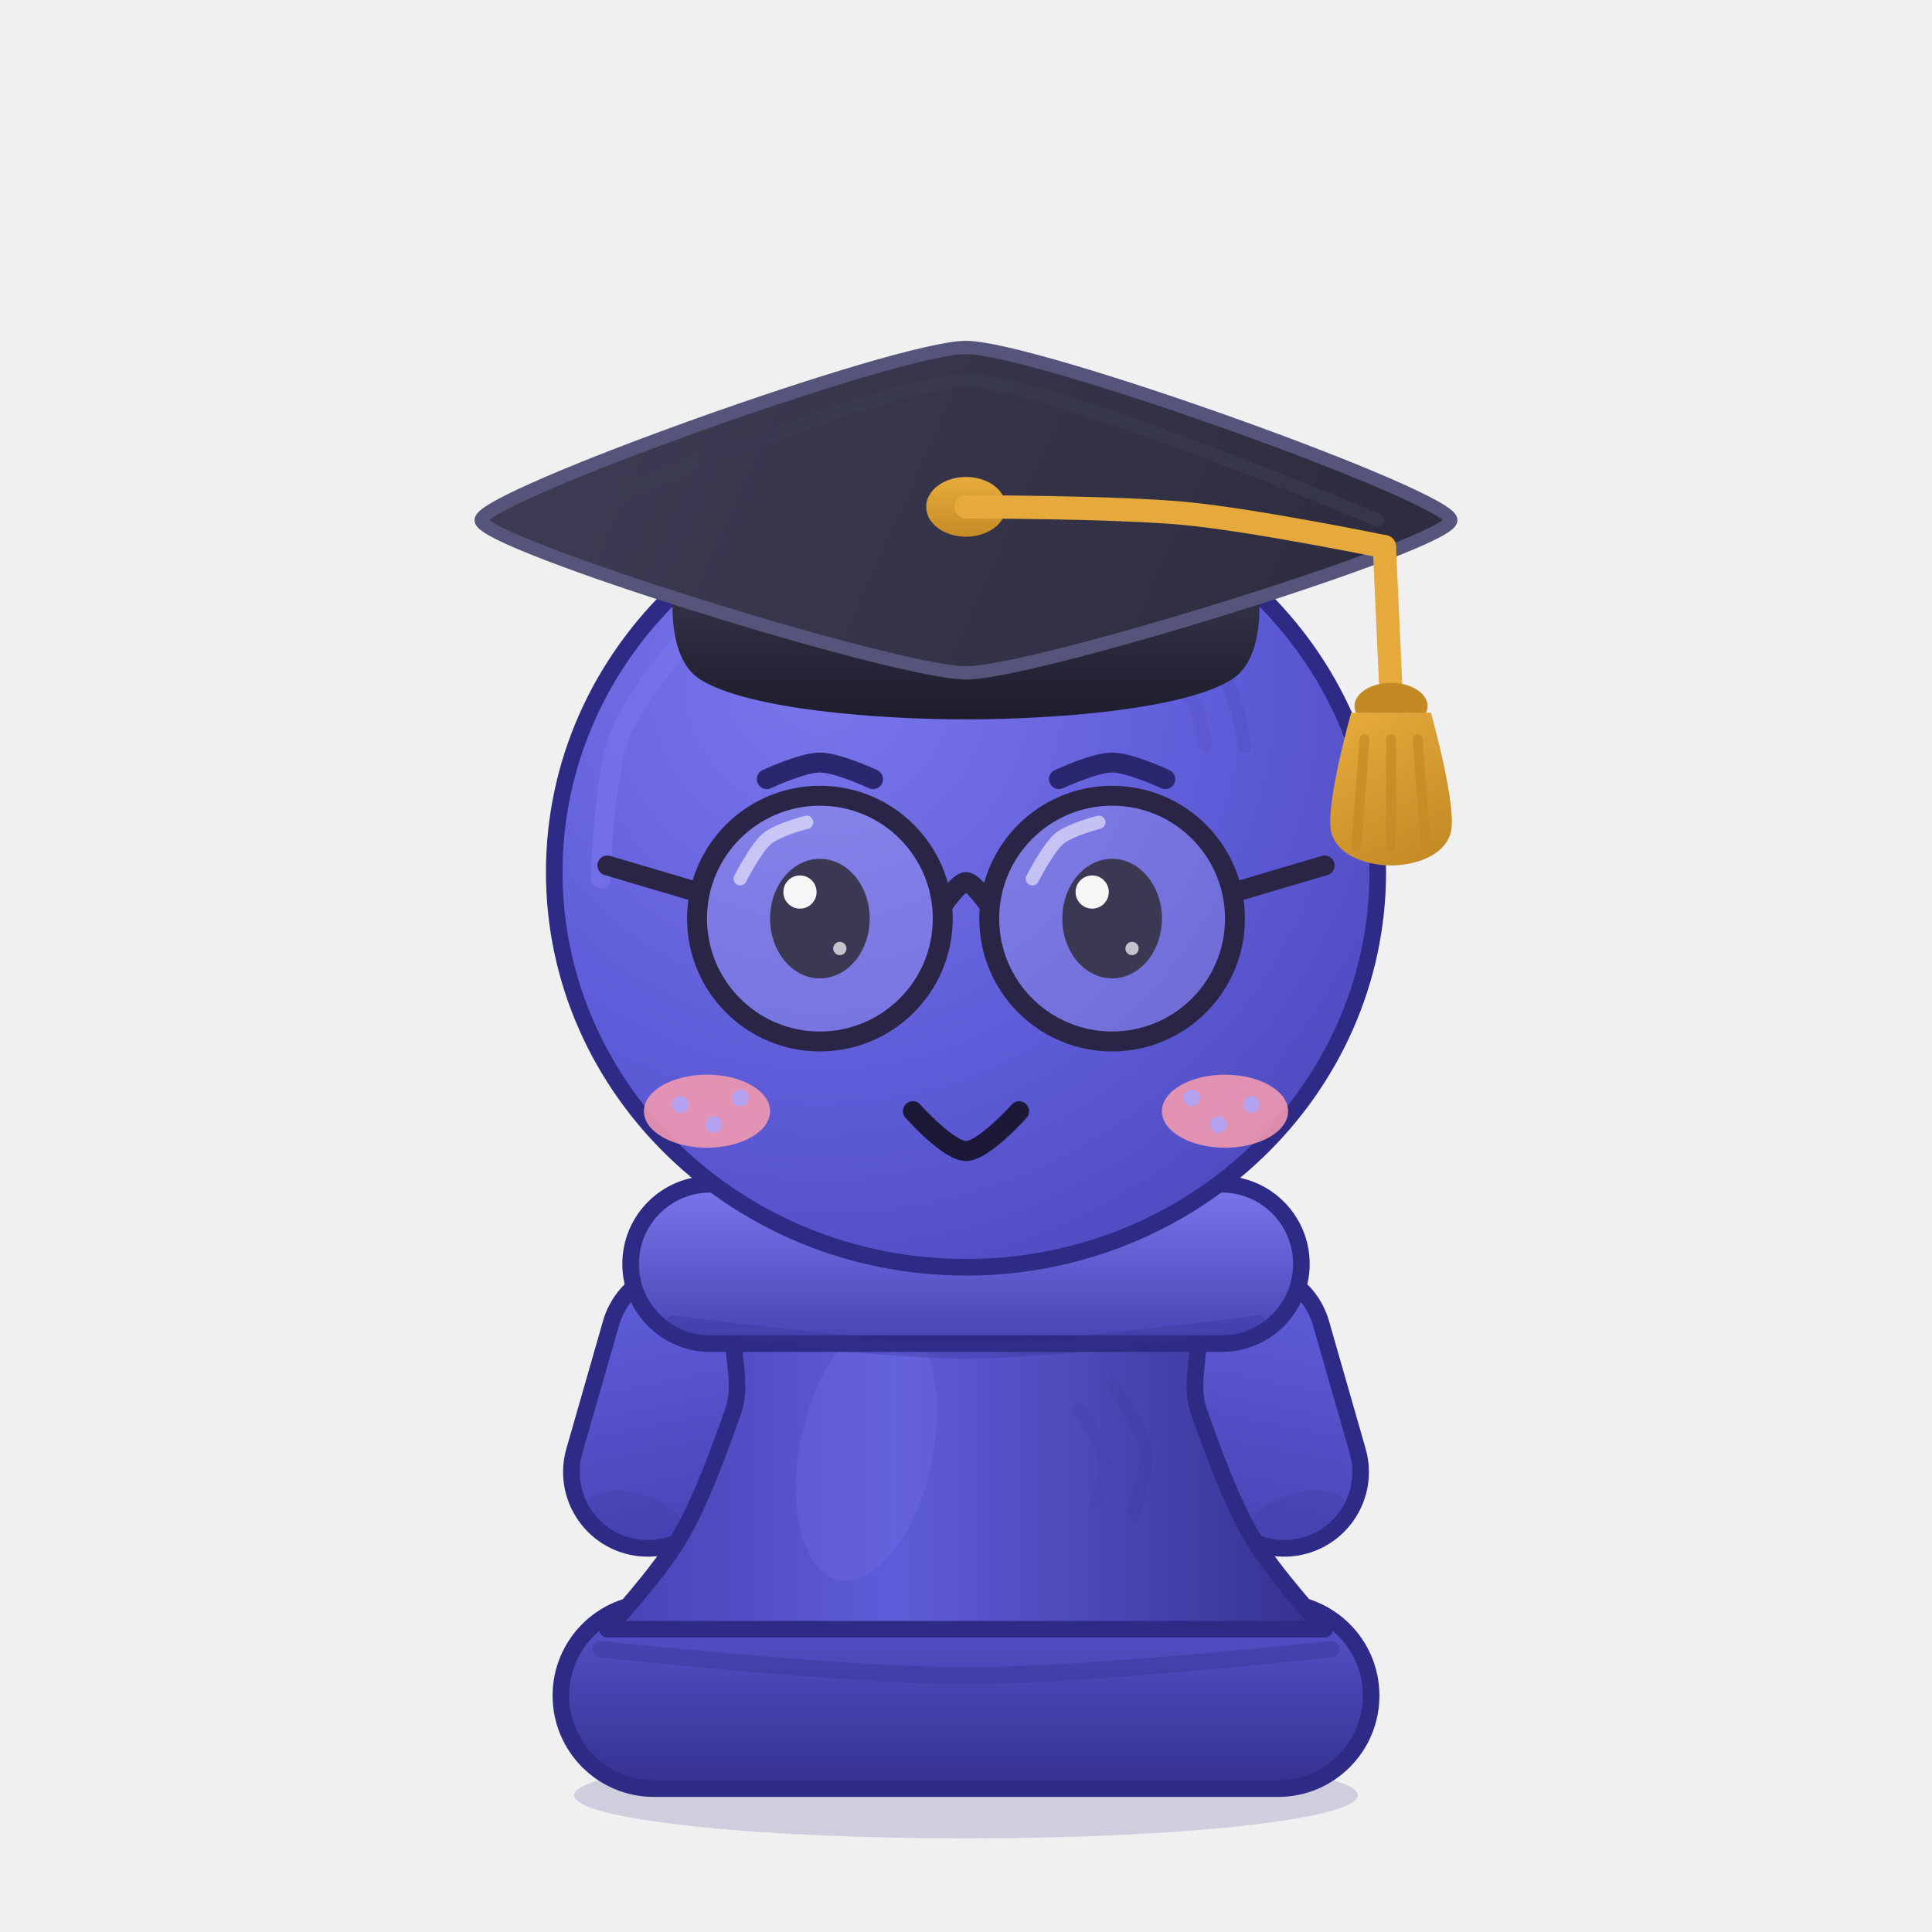
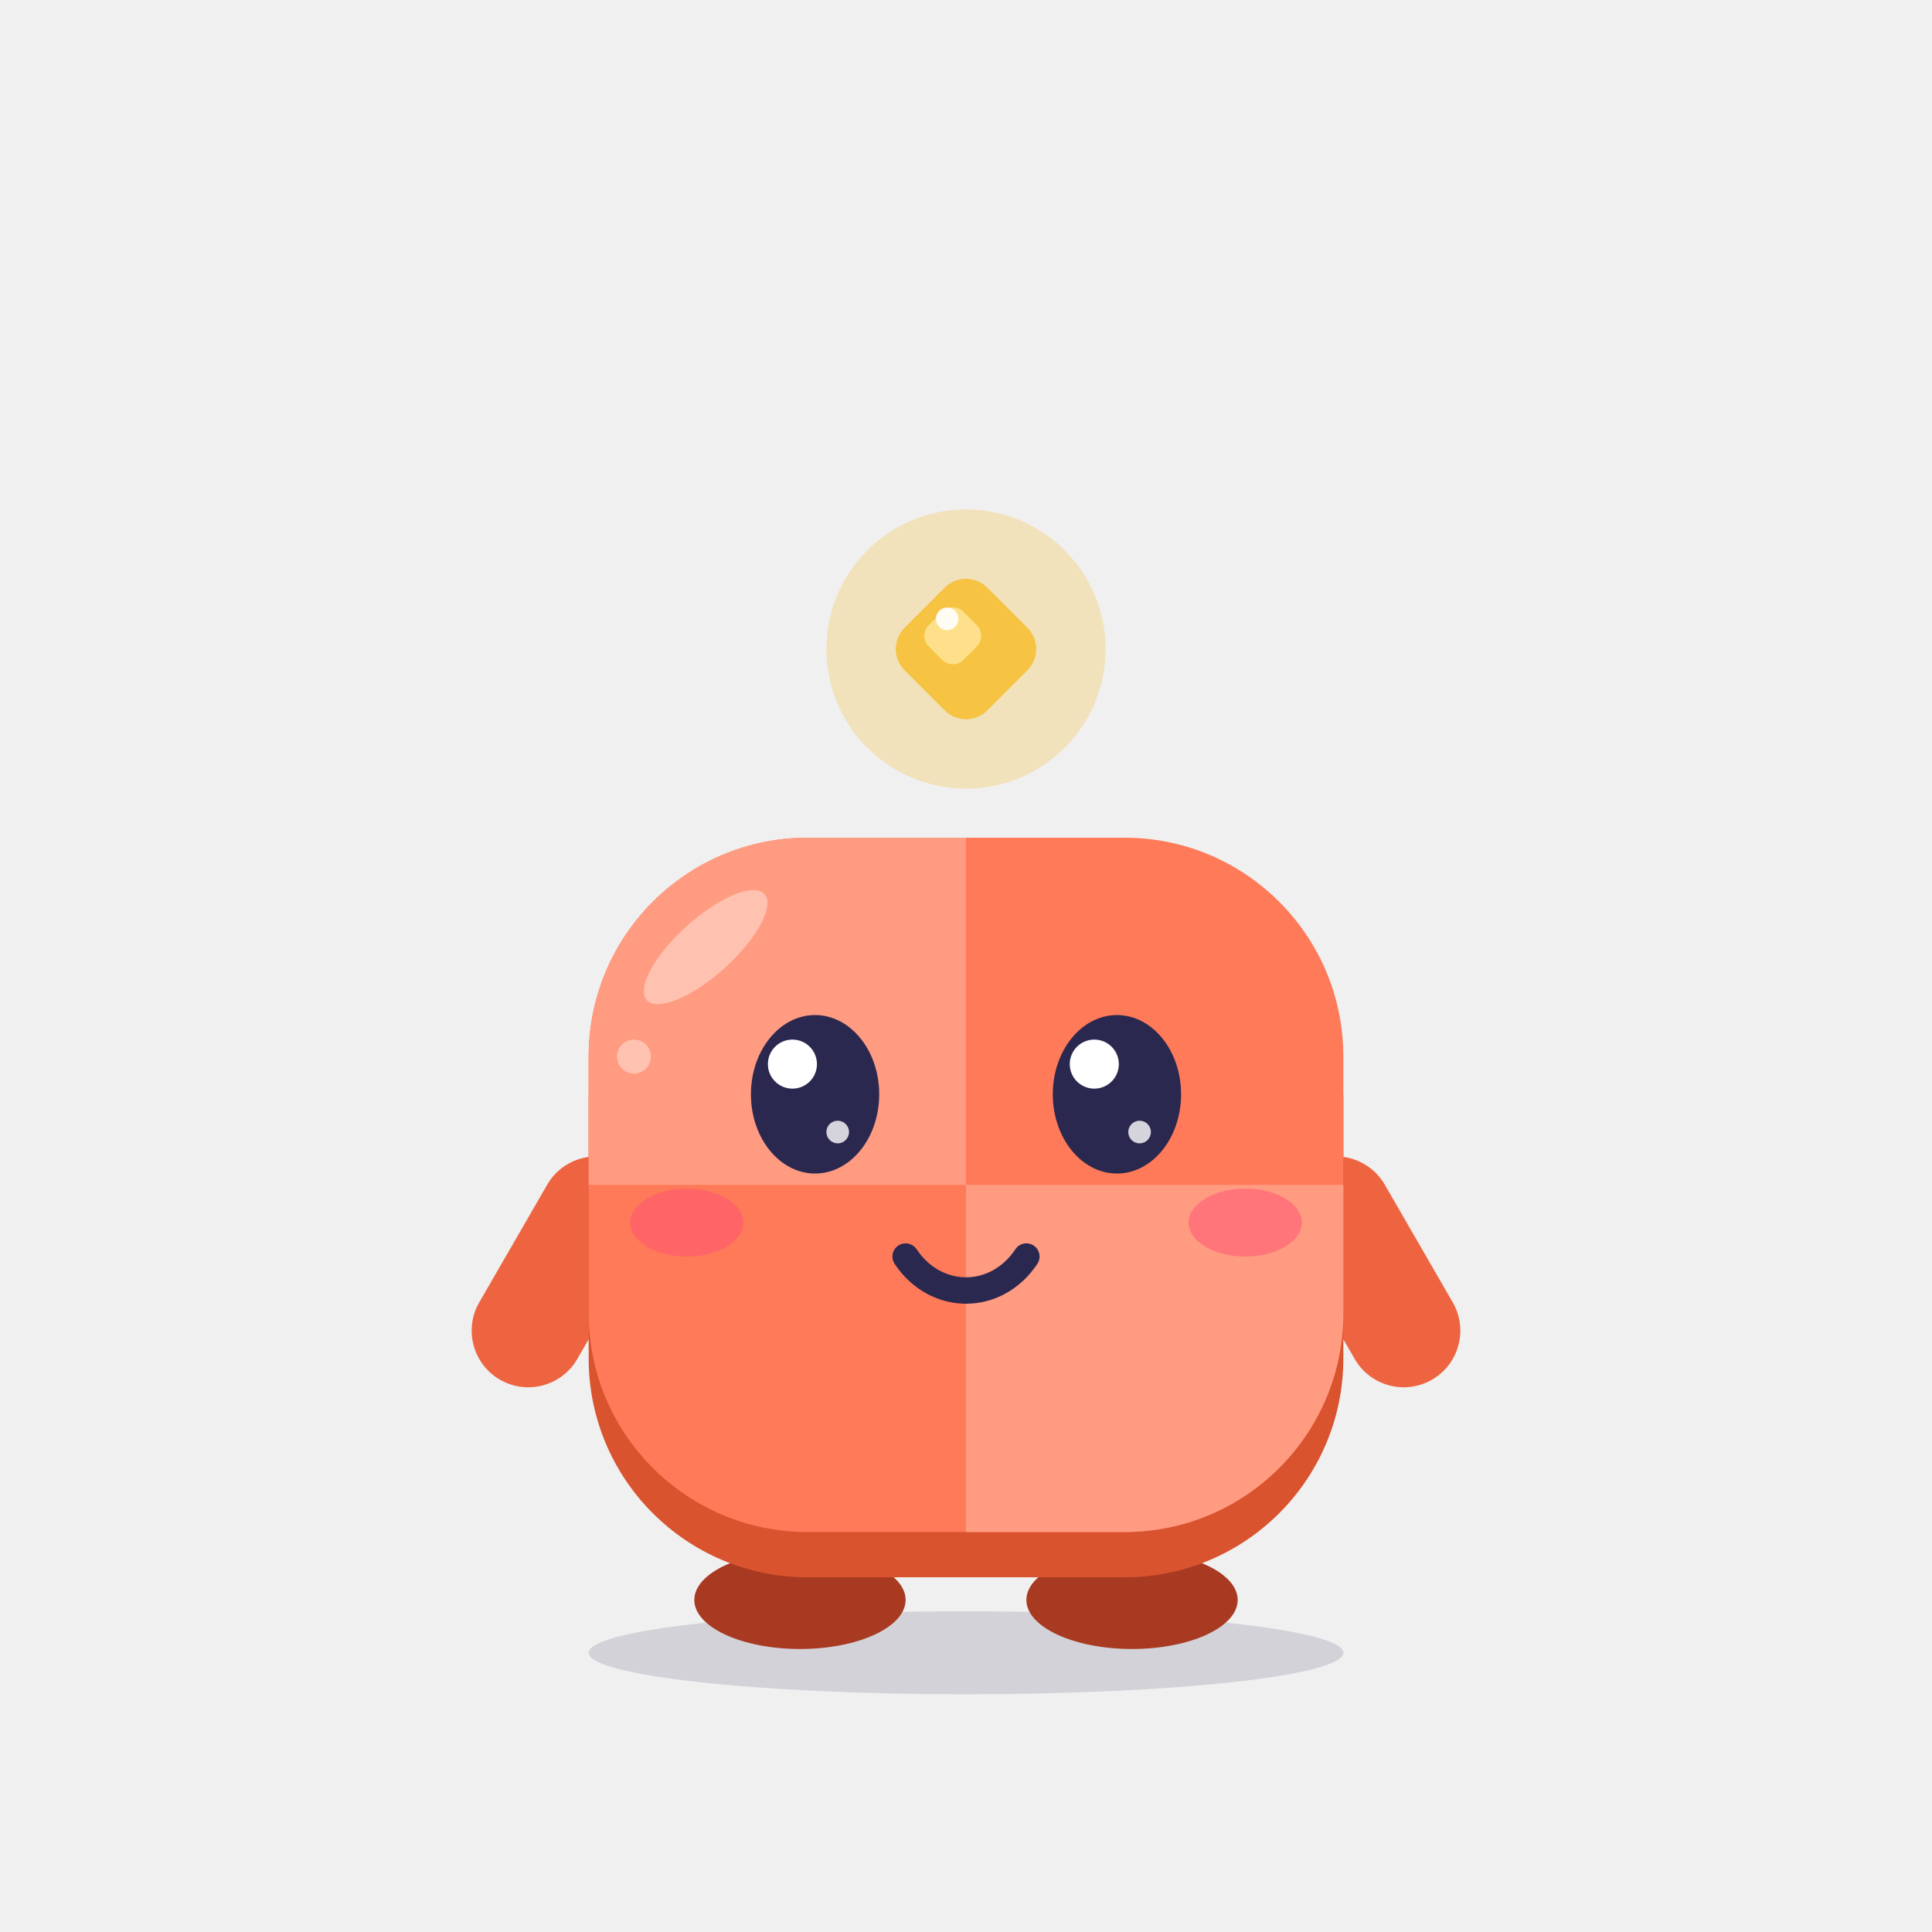
- <svg xmlns="http://www.w3.org/2000/svg" viewBox="0 0 512 512" role="img" aria-label="Cody">
-   <defs>
-     <linearGradient id="g0" gradientUnits="userSpaceOnUse" x1="158" y1="330" x2="196" y2="404">
-       <stop offset="0" stop-color="#5F5CD9" />
-       <stop offset="1" stop-color="#4643B4" />
-     </linearGradient>
-     <linearGradient id="g1" gradientUnits="userSpaceOnUse" x1="354" y1="330" x2="316" y2="404">
-       <stop offset="0" stop-color="#5F5CD9" />
-       <stop offset="1" stop-color="#4643B4" />
-     </linearGradient>
-     <linearGradient id="g2" gradientUnits="userSpaceOnUse" x1="256" y1="420" x2="256" y2="474">
-       <stop offset="0" stop-color="#5653CC" />
-       <stop offset="1" stop-color="#34318F" />
-     </linearGradient>
-     <linearGradient id="g3" gradientUnits="userSpaceOnUse" x1="148" y1="380" x2="364" y2="380">
-       <stop offset="0" stop-color="#4643B4" />
-       <stop offset="0.4" stop-color="#5F5CD9" />
-       <stop offset="1" stop-color="#34318F" />
-     </linearGradient>
-     <linearGradient id="g4" gradientUnits="userSpaceOnUse" x1="256" y1="292" x2="256" y2="340">
-       <stop offset="0" stop-color="#7A77EC" />
-       <stop offset="1" stop-color="#4643B4" />
-     </linearGradient>
-     <radialGradient id="g5" gradientUnits="userSpaceOnUse" cx="212" cy="140" r="240">
-       <stop offset="0" stop-color="#7A77EC" />
-       <stop offset="0.5" stop-color="#5F5CD9" />
-       <stop offset="1" stop-color="#4643B4" />
-     </radialGradient>
-     <linearGradient id="g6" gradientUnits="userSpaceOnUse" x1="256" y1="98" x2="256" y2="150">
-       <stop offset="0" stop-color="#3B3A52" />
-       <stop offset="1" stop-color="#1F1E2E" />
-     </linearGradient>
-     <linearGradient id="g7" gradientUnits="userSpaceOnUse" x1="160" y1="50" x2="360" y2="140">
-       <stop offset="0" stop-color="#3B3A52" />
-       <stop offset="1" stop-color="#2D2C40" />
-     </linearGradient>
-     <linearGradient id="g8" gradientUnits="userSpaceOnUse" x1="256" y1="80" x2="256" y2="98">
-       <stop offset="0" stop-color="#E6AA3C" />
-       <stop offset="1" stop-color="#C38A24" />
-     </linearGradient>
-     <linearGradient id="g9" gradientUnits="userSpaceOnUse" x1="372" y1="150" x2="398" y2="194">
-       <stop offset="0" stop-color="#E6AA3C" />
-       <stop offset="1" stop-color="#C38A24" />
-     </linearGradient>
-   </defs>
-   <g transform="translate(256 474) scale(0.88 0.88) translate(-256 -474)">
-     <ellipse cx="256" cy="476" rx="118" ry="13" fill="#34318F" opacity="0.18" />
+ <svg xmlns="http://www.w3.org/2000/svg" viewBox="0 0 512 512" role="img" aria-label="Chaukor, the ChessSchool mascot">
+   <ellipse cx="256" cy="438" rx="100" ry="11" fill="#2B2850" opacity=".15" />
+   <g id="feet" fill="#A93A22">
+     <ellipse cx="212" cy="424" rx="28" ry="13" />
+     <ellipse cx="300" cy="424" rx="28" ry="13" />
  </g>
-   <g transform="translate(256 474) scale(0.88 0.88) translate(-256 -474) rotate(16 180 324)">
-     <rect x="153" y="319" width="46" height="86" rx="23" fill="url(#g0)" stroke="#2E2B86" stroke-width="5" stroke-linecap="round" stroke-linejoin="round" />
-     <ellipse cx="176" cy="396" rx="15" ry="7" fill="#34318F" opacity="0.18" />
+   <g id="arms" fill="#EE6440">
+     <rect x="-15" y="-11" width="30" height="66" rx="15" transform="translate(160 318) rotate(30)" />
+     <rect x="-15" y="-11" width="30" height="66" rx="15" transform="translate(352 318) rotate(-30)" />
  </g>
-   <g transform="translate(256 474) scale(0.88 0.88) translate(-256 -474) rotate(-16 332 324)">
-     <rect x="313" y="319" width="46" height="86" rx="23" fill="url(#g1)" stroke="#2E2B86" stroke-width="5" stroke-linecap="round" stroke-linejoin="round" />
-     <ellipse cx="336" cy="396" rx="15" ry="7" fill="#34318F" opacity="0.18" />
+   <g id="body">
+     <rect x="156" y="234" width="200" height="184" rx="58" fill="#D9532F" />
+     <rect x="156" y="222" width="200" height="184" rx="58" fill="#FF7A59" />
+     <path d="M156 314V280A58 58 0 0 1 214 222H256V314Z" fill="#FF9B80" />
+     <path d="M256 314H356V348A58 58 0 0 1 298 406H256Z" fill="#FF9B80" />
  </g>
-   <g transform="translate(256 474) scale(0.88 0.88) translate(-256 -474)">
-     <rect x="134" y="418" width="244" height="56" rx="28" fill="url(#g2)" stroke="#2E2B86" stroke-width="5" stroke-linecap="round" stroke-linejoin="round" />
-     <path d="M146.0 432.0C146.0 432.0 219.3 440.0 256.0 440.0C292.7 440.0 366.0 432.0 366.0 432.0" fill="none" stroke="#34318F" stroke-width="5" stroke-linecap="round" stroke-linejoin="round" opacity="0.35" />
-     <path d="M198.0 318.0C176.7 325.0 190.7 346.7 186.0 360.0C181.3 373.3 176.3 387.0 170.0 398.0C163.7 409.0 148.0 426.0 148.0 426.0C148.0 426.0 364.0 426.0 364.0 426.0C364.0 426.0 348.3 409.0 342.0 398.0C335.7 387.0 330.7 373.3 326.0 360.0C321.3 346.7 335.3 325.0 314.0 318.0C292.7 311.0 219.3 311.0 198.0 318.0Z" fill="url(#g3)" stroke="#2E2B86" stroke-width="5" stroke-linecap="round" stroke-linejoin="round" />
-     <ellipse cx="226" cy="372" rx="20" ry="40" fill="#7A77EC" opacity="0.22" transform="rotate(12 226 372)" />
-     <path d="M300.0 352.0C300.0 352.0 309.0 365.3 310.0 372.0C311.0 378.7 306.0 392.0 306.0 392.0" fill="none" stroke="#34318F" stroke-width="4" stroke-linecap="round" stroke-linejoin="round" opacity="0.16" />
-     <path d="M290.0 360.0C290.0 360.0 297.2 369.3 298.0 374.0C298.8 378.7 295.0 388.0 295.0 388.0" fill="none" stroke="#34318F" stroke-width="4" stroke-linecap="round" stroke-linejoin="round" opacity="0.12" />
-     <rect x="155" y="292" width="202" height="48" rx="24" fill="url(#g4)" stroke="#2E2B86" stroke-width="5" stroke-linecap="round" stroke-linejoin="round" />
-     <path d="M168.0 334.0C168.0 334.0 226.7 342.0 256.0 342.0C285.3 342.0 344.0 334.0 344.0 334.0" fill="none" stroke="#34318F" stroke-width="5" stroke-linecap="round" stroke-linejoin="round" opacity="0.3" />
+   <g id="blush" fill="#FF4F74" opacity=".5">
+     <ellipse cx="182" cy="324" rx="15" ry="9" />
+     <ellipse cx="330" cy="324" rx="15" ry="9" />
  </g>
-   <g transform="translate(256 474) scale(0.88 0.88) translate(-256 -474)">
-     <ellipse cx="256" cy="198" rx="124" ry="119" fill="url(#g5)" stroke="#2E2B86" stroke-width="5" stroke-linecap="round" stroke-linejoin="round" />
-     <path d="M146.0 200.0C146.0 200.0 146.7 169.3 152.0 156.0C157.3 142.7 178.0 120.0 178.0 120.0" fill="none" stroke="#7A77EC" stroke-width="6" stroke-linecap="round" stroke-linejoin="round" opacity="0.55" />
-     <path d="M318.0 126.0C318.0 126.0 330.3 134.3 334.0 140.0C337.7 145.7 340.0 160.0 340.0 160.0" fill="none" stroke="#34318F" stroke-width="4" stroke-linecap="round" stroke-linejoin="round" opacity="0.14" />
-     <path d="M312.0 136.0C312.0 136.0 321.3 142.0 324.0 146.0C326.7 150.0 328.0 160.0 328.0 160.0" fill="none" stroke="#34318F" stroke-width="4" stroke-linecap="round" stroke-linejoin="round" opacity="0.1" />
-     <ellipse cx="178" cy="270" rx="19" ry="11" fill="#F49AB0" opacity="0.88" />
-     <ellipse cx="334" cy="270" rx="19" ry="11" fill="#F49AB0" opacity="0.88" />
-     <ellipse cx="170" cy="268" rx="2.5" ry="2.5" fill="#A9A6FF" opacity="0.8" />
-     <ellipse cx="180" cy="274" rx="2.5" ry="2.5" fill="#A9A6FF" opacity="0.8" />
-     <ellipse cx="188" cy="266" rx="2.5" ry="2.5" fill="#A9A6FF" opacity="0.8" />
-     <ellipse cx="324" cy="266" rx="2.5" ry="2.5" fill="#A9A6FF" opacity="0.8" />
-     <ellipse cx="332" cy="274" rx="2.5" ry="2.5" fill="#A9A6FF" opacity="0.8" />
-     <ellipse cx="342" cy="268" rx="2.5" ry="2.5" fill="#A9A6FF" opacity="0.8" />
-     <path d="M240.0 270.0C240.0 270.0 250.7 282.0 256.0 282.0C261.3 282.0 272.0 270.0 272.0 270.0" fill="none" stroke="#1B1838" stroke-width="6" stroke-linecap="round" stroke-linejoin="round" />
+   <path id="mouth" d="M240 333C248 345 264 345 272 333" fill="none" stroke="#2B2850" stroke-width="7" stroke-linecap="round" />
+   <g id="eyes">
+     <ellipse cx="216" cy="290" rx="17" ry="21" fill="#2B2850" />
+     <circle cx="210" cy="282" r="6.5" fill="#fff" />
+     <circle cx="222" cy="300" r="3" fill="#fff" opacity=".8" />
+     <ellipse cx="296" cy="290" rx="17" ry="21" fill="#2B2850" />
+     <circle cx="290" cy="282" r="6.5" fill="#fff" />
+     <circle cx="302" cy="300" r="3" fill="#fff" opacity=".8" />
  </g>
-   <g transform="translate(256 474) scale(0.88 0.88) translate(-256 -474)">
-     <path d="M196.0 170.0C196.0 170.0 206.7 165.0 212.0 165.0C217.3 165.0 228.0 170.0 228.0 170.0" fill="none" stroke="#2A2770" stroke-width="6" stroke-linecap="round" stroke-linejoin="round" />
-     <path d="M284.0 170.0C284.0 170.0 294.7 165.0 300.0 165.0C305.3 165.0 316.0 170.0 316.0 170.0" fill="none" stroke="#2A2770" stroke-width="6" stroke-linecap="round" stroke-linejoin="round" />
+   <g id="gloss" fill="#fff" opacity=".38">
+     <ellipse rx="21" ry="7.5" transform="translate(187 251) rotate(-42)" />
+     <circle cx="168" cy="280" r="4.5" />
  </g>
-   <g transform="translate(256 474) scale(0.88 0.88) translate(-256 -474)">
-     <ellipse cx="212" cy="212" rx="15" ry="18" fill="#1B1838" />
-     <ellipse cx="206" cy="204" rx="5" ry="5" fill="#FFFFFF" opacity="0.95" />
-     <ellipse cx="218" cy="221" rx="2" ry="2" fill="#FFFFFF" opacity="0.7" />
-     <ellipse cx="300" cy="212" rx="15" ry="18" fill="#1B1838" />
-     <ellipse cx="294" cy="204" rx="5" ry="5" fill="#FFFFFF" opacity="0.95" />
-     <ellipse cx="306" cy="221" rx="2" ry="2" fill="#FFFFFF" opacity="0.7" />
-   </g>
-   <g transform="translate(256 474) scale(0.88 0.88) translate(-256 -474)">
-     <ellipse cx="212" cy="212" rx="37" ry="37" fill="#FFFFFF" opacity="0.14" />
-     <ellipse cx="212" cy="212" rx="37" ry="37" fill="none" stroke="#2A2547" stroke-width="6" stroke-linecap="round" stroke-linejoin="round" />
-     <path d="M188.0 200.0C188.0 200.0 192.7 190.8 196.0 188.0C199.3 185.2 208.0 183.0 208.0 183.0" fill="none" stroke="#FFFFFF" stroke-width="4" stroke-linecap="round" stroke-linejoin="round" opacity="0.55" />
-     <ellipse cx="300" cy="212" rx="37" ry="37" fill="#FFFFFF" opacity="0.14" />
-     <ellipse cx="300" cy="212" rx="37" ry="37" fill="none" stroke="#2A2547" stroke-width="6" stroke-linecap="round" stroke-linejoin="round" />
-     <path d="M276.0 200.0C276.0 200.0 280.7 190.8 284.0 188.0C287.3 185.2 296.0 183.0 296.0 183.0" fill="none" stroke="#FFFFFF" stroke-width="4" stroke-linecap="round" stroke-linejoin="round" opacity="0.55" />
-     <path d="M249.0 208.0C249.0 208.0 253.7 201.0 256.0 201.0C258.3 201.0 263.0 208.0 263.0 208.0" fill="none" stroke="#2A2547" stroke-width="6" stroke-linecap="round" stroke-linejoin="round" />
-     <path d="M175.0 204.0C175.0 204.0 148.0 196.0 148.0 196.0" fill="none" stroke="#2A2547" stroke-width="6" stroke-linecap="round" stroke-linejoin="round" />
-     <path d="M337.0 204.0C337.0 204.0 364.0 196.0 364.0 196.0" fill="none" stroke="#2A2547" stroke-width="6" stroke-linecap="round" stroke-linejoin="round" />
-   </g>
-   <g transform="translate(256 474) scale(0.88 0.88) translate(-256 -474)">
-     <path d="M170.0 98.0C170.0 98.0 342.0 98.0 342.0 98.0C342.0 98.0 350.3 131.0 336.0 140.0C321.7 149.0 282.7 152.0 256.0 152.0C229.3 152.0 190.3 149.0 176.0 140.0C161.7 131.0 170.0 98.0 170.0 98.0Z" fill="url(#g6)" />
-     <path d="M110.0 92.0C110.0 85.0 235.1 40.0 256.0 40.0C276.9 40.0 402.0 85.0 402.0 92.0C402.0 99.0 276.9 138.0 256.0 138.0C235.1 138.0 110.0 99.0 110.0 92.0Z" fill="url(#g7)" stroke="#55547A" stroke-width="4" stroke-linecap="round" stroke-linejoin="round" />
-     <path d="M132.0 92.0C132.0 92.0 231.2 50.0 256.0 50.0C280.8 50.0 380.0 92.0 380.0 92.0" fill="none" stroke="#3B3A52" stroke-width="4" stroke-linecap="round" stroke-linejoin="round" opacity="0.6" />
-     <ellipse cx="256" cy="88" rx="12" ry="9" fill="url(#g8)" />
-   </g>
-   <g transform="translate(256 474) scale(0.88 0.88) translate(-256 -474)">
-     <path d="M256.0 88.0C256.0 88.0 301.0 88.0 322.0 90.0C343.0 92.0 382.0 100.0 382.0 100.0" fill="none" stroke="#E6AA3C" stroke-width="7" stroke-linecap="round" stroke-linejoin="round" />
-   </g>
-   <g transform="translate(256 474) scale(0.88 0.88) translate(-256 -474)">
-     <path d="M382.0 100.0C382.0 100.0 384.0 144.0 384.0 144.0" fill="none" stroke="#E6AA3C" stroke-width="7" stroke-linecap="round" stroke-linejoin="round" />
-     <ellipse cx="384" cy="148" rx="11" ry="7" fill="#C38A24" />
-     <path d="M372.0 150.0C372.0 150.0 396.0 150.0 396.0 150.0C396.0 150.0 404.0 178.3 402.0 186.0C400.0 193.7 390.0 196.0 384.0 196.0C378.0 196.0 368.0 193.7 366.0 186.0C364.0 178.3 372.0 150.0 372.0 150.0Z" fill="url(#g9)" />
-     <path d="M376.0 158.0C376.0 158.0 373.6 190.0 373.6 190.0" fill="none" stroke="#C38A24" stroke-width="3" stroke-linecap="round" stroke-linejoin="round" opacity="0.7" />
-     <path d="M384.0 158.0C384.0 158.0 384.0 190.0 384.0 190.0" fill="none" stroke="#C38A24" stroke-width="3" stroke-linecap="round" stroke-linejoin="round" opacity="0.7" />
-     <path d="M392.0 158.0C392.0 158.0 394.4 190.0 394.4 190.0" fill="none" stroke="#C38A24" stroke-width="3" stroke-linecap="round" stroke-linejoin="round" opacity="0.7" />
+   <g id="spark" transform="translate(256 172)">
+     <circle r="37" fill="#F6C343" opacity=".3" />
+     <rect x="-15.500" y="-15.500" width="31" height="31" rx="8" fill="#F6C343" transform="rotate(45)" />
+     <rect x="-6.500" y="-6.500" width="13" height="13" rx="4" fill="#FFE08A" transform="translate(-3.500 -3.500) rotate(45)" />
+     <circle cx="-5" cy="-8" r="3" fill="#fff" opacity=".9" />
  </g>
</svg>
